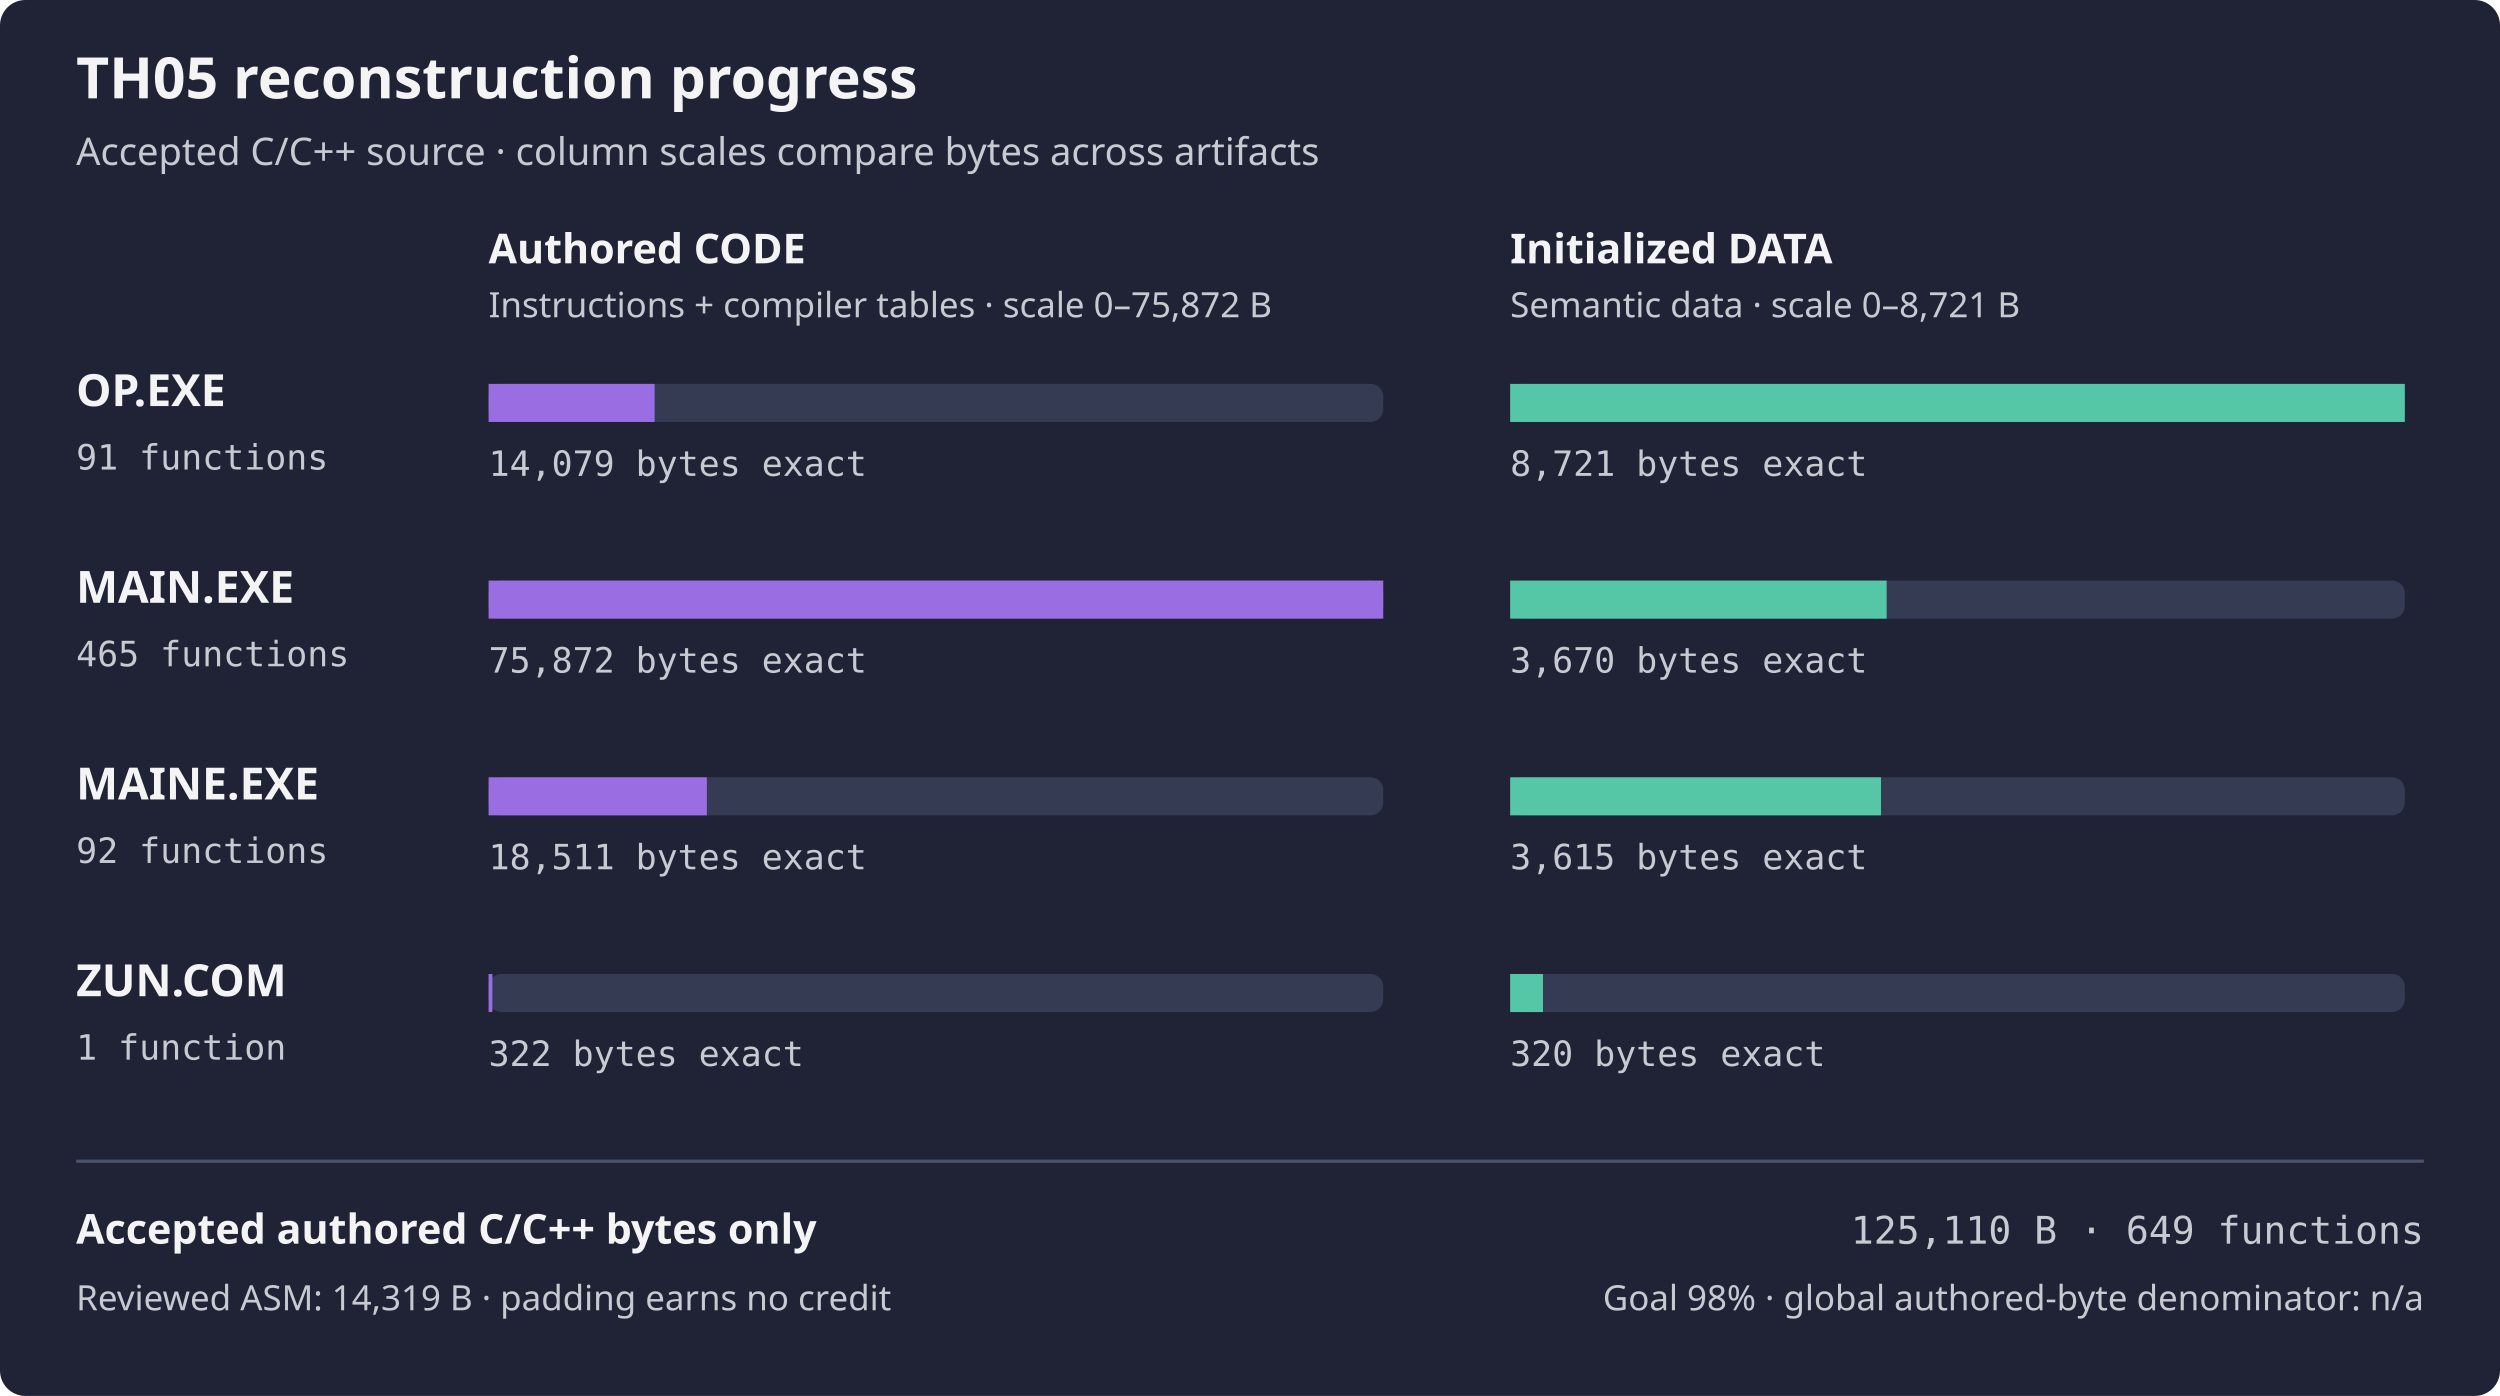
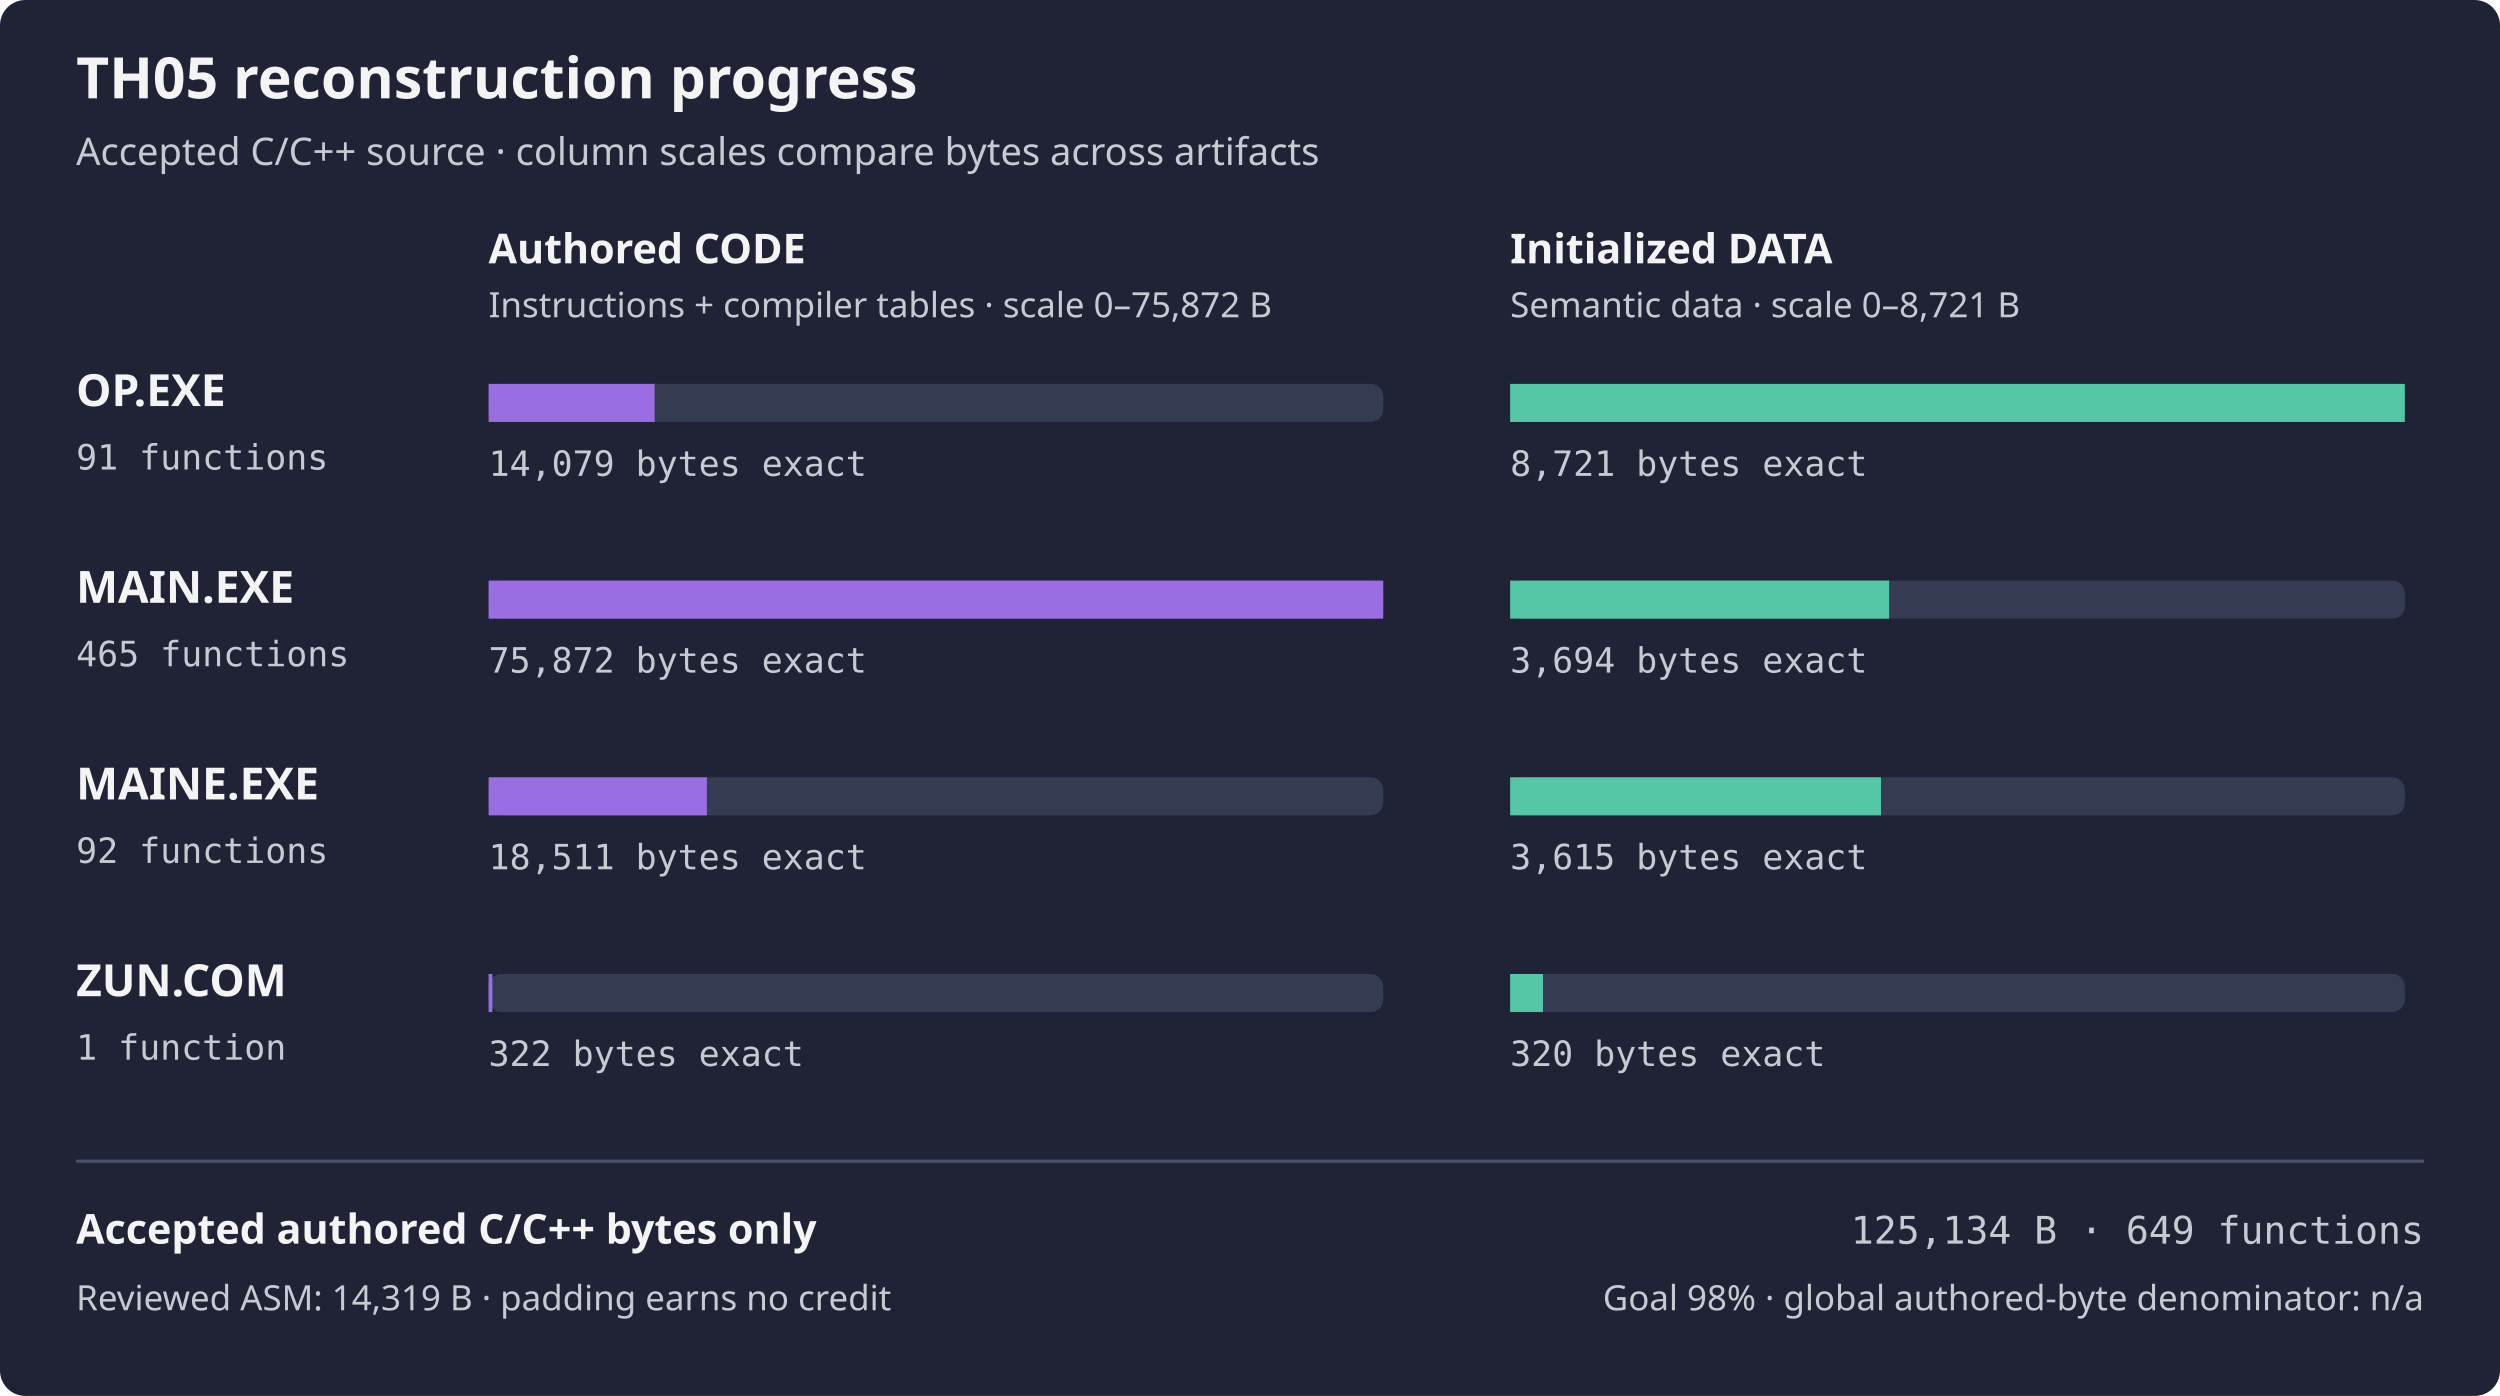
<svg xmlns="http://www.w3.org/2000/svg" width="788" height="440" viewBox="0 0 788 440" role="img" aria-labelledby="title desc">
  <rect width="788" height="440" rx="8" fill="#1f2335" />
  <text x="24" y="31" fill="#f4f4f5" font-family="sans-serif" font-size="18" font-weight="600">TH05 reconstruction progress</text>
  <text x="24" y="52" fill="#c8cad2" font-family="sans-serif" font-size="12">Accepted C/C++ source · column scales compare bytes across artifacts</text>
  <text x="154" y="83" fill="#f4f4f5" font-family="sans-serif" font-size="13" font-weight="600">Authored CODE</text>
  <text x="476" y="83" fill="#f4f4f5" font-family="sans-serif" font-size="13" font-weight="600">Initialized DATA</text>
  <text x="154" y="100" fill="#c8cad2" font-family="sans-serif" font-size="11">Instructions + compiler tables · scale 0–75,872 B</text>
  <text x="476" y="100" fill="#c8cad2" font-family="sans-serif" font-size="11">Semantic data · scale 0–8,721 B</text>
  <text x="24" y="128" fill="#f4f4f5" font-family="sans-serif" font-size="14" font-weight="600">OP.EXE</text>
  <text x="24" y="148" fill="#c8cad2" font-family="monospace" font-size="11">91 functions</text>
  <rect x="154" y="121" width="282" height="12" rx="4" fill="#353b52" />
  <rect x="154" y="121" width="52.33" height="12" fill="#9b6de3" />
  <rect x="476" y="121" width="282" height="12" rx="4" fill="#353b52" />
  <rect x="476" y="121" width="282.00" height="12" fill="#55c7a6" />
  <text x="154" y="150" fill="#c8cad2" font-family="monospace" font-size="11">14,079 bytes exact</text>
  <text x="476" y="150" fill="#c8cad2" font-family="monospace" font-size="11">8,721 bytes exact</text>
  <text x="24" y="190" fill="#f4f4f5" font-family="sans-serif" font-size="14" font-weight="600">MAIN.EXE</text>
  <text x="24" y="210" fill="#c8cad2" font-family="monospace" font-size="11">465 functions</text>
  <rect x="154" y="183" width="282" height="12" rx="4" fill="#353b52" />
  <rect x="154" y="183" width="282.00" height="12" fill="#9b6de3" />
  <rect x="476" y="183" width="282" height="12" rx="4" fill="#353b52" />
-   <rect x="476" y="183" width="118.67" height="12" fill="#55c7a6" />
+   <rect x="476" y="183" width="119.45" height="12" fill="#55c7a6" />
  <text x="154" y="212" fill="#c8cad2" font-family="monospace" font-size="11">75,872 bytes exact</text>
-   <text x="476" y="212" fill="#c8cad2" font-family="monospace" font-size="11">3,670 bytes exact</text>
+   <text x="476" y="212" fill="#c8cad2" font-family="monospace" font-size="11">3,694 bytes exact</text>
  <text x="24" y="252" fill="#f4f4f5" font-family="sans-serif" font-size="14" font-weight="600">MAINE.EXE</text>
  <text x="24" y="272" fill="#c8cad2" font-family="monospace" font-size="11">92 functions</text>
  <rect x="154" y="245" width="282" height="12" rx="4" fill="#353b52" />
  <rect x="154" y="245" width="68.80" height="12" fill="#9b6de3" />
  <rect x="476" y="245" width="282" height="12" rx="4" fill="#353b52" />
  <rect x="476" y="245" width="116.89" height="12" fill="#55c7a6" />
  <text x="154" y="274" fill="#c8cad2" font-family="monospace" font-size="11">18,511 bytes exact</text>
  <text x="476" y="274" fill="#c8cad2" font-family="monospace" font-size="11">3,615 bytes exact</text>
  <text x="24" y="314" fill="#f4f4f5" font-family="sans-serif" font-size="14" font-weight="600">ZUN.COM</text>
  <text x="24" y="334" fill="#c8cad2" font-family="monospace" font-size="11">1 function</text>
  <rect x="154" y="307" width="282" height="12" rx="4" fill="#353b52" />
  <rect x="154" y="307" width="1.20" height="12" fill="#9b6de3" />
  <rect x="476" y="307" width="282" height="12" rx="4" fill="#353b52" />
  <rect x="476" y="307" width="10.35" height="12" fill="#55c7a6" />
  <text x="154" y="336" fill="#c8cad2" font-family="monospace" font-size="11">322 bytes exact</text>
  <text x="476" y="336" fill="#c8cad2" font-family="monospace" font-size="11">320 bytes exact</text>
  <path d="M24 366 H764" stroke="#4b526d" />
  <text x="24" y="392" fill="#f4f4f5" font-family="sans-serif" font-size="13" font-weight="600">Accepted authored C/C++ bytes only</text>
-   <text x="764" y="392" fill="#c8cad2" font-family="monospace" text-anchor="end" font-size="12">125,110 B · 649 functions</text>
+   <text x="764" y="392" fill="#c8cad2" font-family="monospace" text-anchor="end" font-size="12">125,134 B · 649 functions</text>
  <text x="24" y="413" fill="#c8cad2" font-family="sans-serif" font-size="11">Reviewed ASM: 14,319 B · padding earns no credit</text>
  <text x="764" y="413" fill="#c8cad2" font-family="sans-serif" text-anchor="end" font-size="11">Goal 98% · global authored-byte denominator: n/a</text>
</svg>
